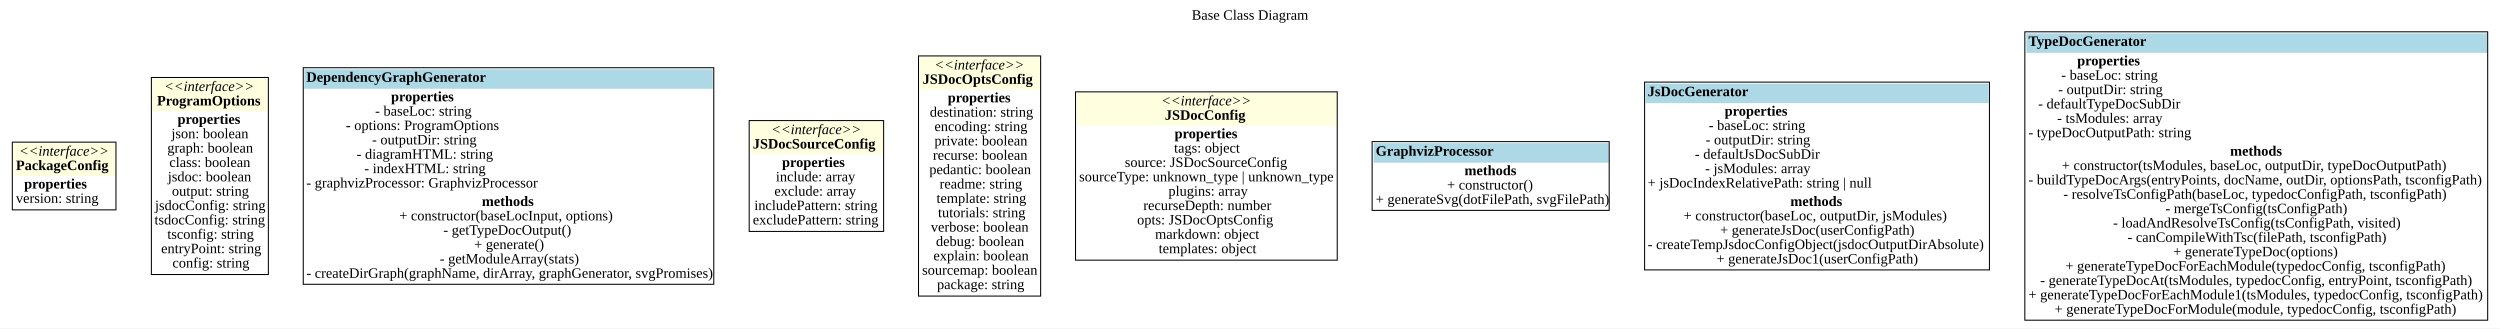
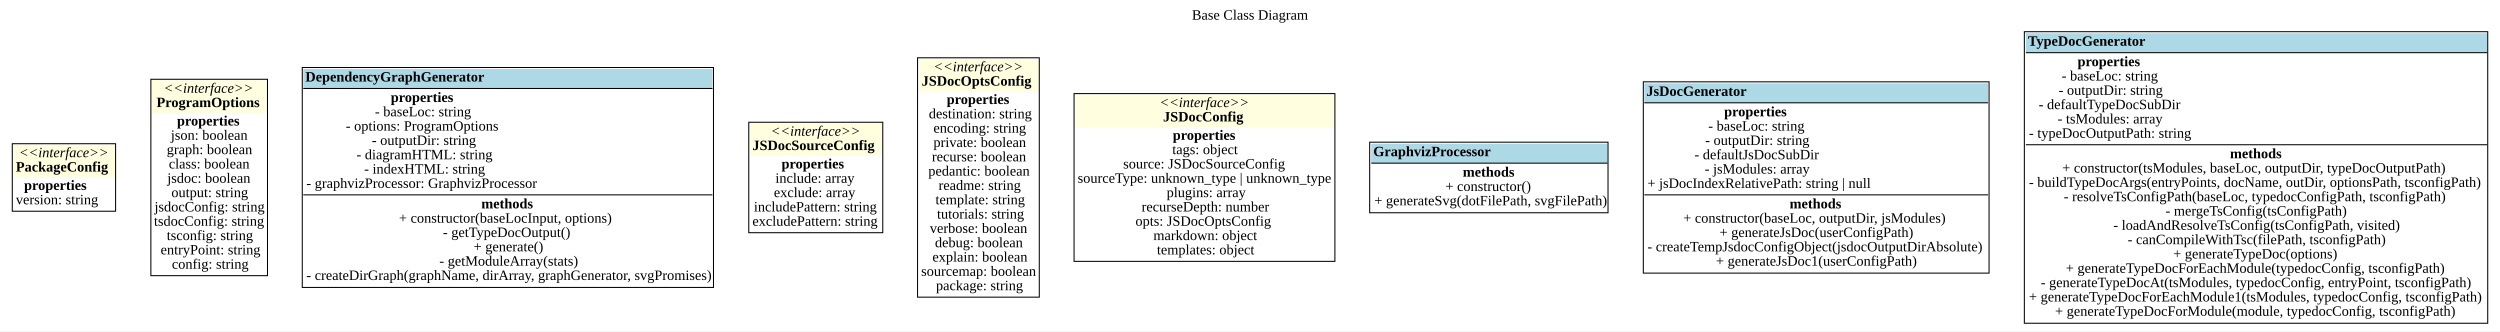
- <svg xmlns="http://www.w3.org/2000/svg" width="2436pt" height="320pt" viewBox="0.00 0.00 2436.00 320.00">
-   <g id="graph0" class="graph" transform="scale(1 1) rotate(0) translate(4 316)">
-     <polygon fill="white" stroke="transparent" points="-4,4 -4,-316 2432,-316 2432,4 -4,4" />
-     <text text-anchor="middle" x="1214" y="-296.8" font-family="Times New Roman,serif" font-size="14.00">Base Class Diagram</text>
+ <svg xmlns="http://www.w3.org/2000/svg" width="2444pt" height="324pt" viewBox="0.00 0.00 2444.00 324.00">
+   <g id="graph0" class="graph" transform="scale(1 1) rotate(0) translate(4 320)">
+     <polygon fill="white" stroke="transparent" points="-4,4 -4,-320 2440,-320 2440,4 -4,4" />
+     <text text-anchor="middle" x="1218" y="-300.8" font-family="Times New Roman,serif" font-size="14.00">Base Class Diagram</text>
    <g id="node1" class="node">
-       <polygon fill="lightyellow" stroke="transparent" points="9.5,-144.5 9.5,-176.5 108.5,-176.5 108.5,-144.5 9.5,-144.5" />
-       <text text-anchor="start" x="14.5" y="-164.3" font-family="Times New Roman,serif" font-style="italic" font-size="14.00">&lt;&lt;interface&gt;&gt;</text>
-       <text text-anchor="start" x="11.5" y="-150.3" font-family="Times New Roman,serif" font-weight="bold" font-size="14.00">PackageConfig</text>
-       <text text-anchor="start" x="19.5" y="-132.3" font-family="Times New Roman,serif" font-weight="bold" font-size="14.00">properties</text>
-       <text text-anchor="start" x="11.5" y="-118.3" font-family="Times New Roman,serif" font-size="14.00">version: string</text>
-       <polygon fill="none" stroke="black" points="8,-111.5 8,-177.5 109,-177.5 109,-111.5 8,-111.5" />
+       <polygon fill="lightyellow" stroke="transparent" points="9.5,-146.5 9.5,-178.5 108.5,-178.5 108.5,-146.5 9.5,-146.5" />
+       <text text-anchor="start" x="14.5" y="-166.3" font-family="Times New Roman,serif" font-style="italic" font-size="14.00">&lt;&lt;interface&gt;&gt;</text>
+       <text text-anchor="start" x="11.5" y="-152.3" font-family="Times New Roman,serif" font-weight="bold" font-size="14.00">PackageConfig</text>
+       <text text-anchor="start" x="19.5" y="-134.3" font-family="Times New Roman,serif" font-weight="bold" font-size="14.00">properties</text>
+       <text text-anchor="start" x="11.5" y="-120.3" font-family="Times New Roman,serif" font-size="14.00">version: string</text>
+       <polygon fill="none" stroke="black" points="8,-113.5 8,-179.5 109,-179.5 109,-113.5 8,-113.5" />
    </g>
    <g id="node2" class="node">
-       <polygon fill="lightyellow" stroke="transparent" points="144.5,-207.5 144.5,-239.5 256.5,-239.5 256.5,-207.5 144.5,-207.5" />
-       <text text-anchor="start" x="156" y="-227.3" font-family="Times New Roman,serif" font-style="italic" font-size="14.00">&lt;&lt;interface&gt;&gt;</text>
-       <text text-anchor="start" x="149" y="-213.3" font-family="Times New Roman,serif" font-weight="bold" font-size="14.00">ProgramOptions</text>
-       <text text-anchor="start" x="169" y="-195.3" font-family="Times New Roman,serif" font-weight="bold" font-size="14.00">properties</text>
-       <text text-anchor="start" x="163" y="-181.3" font-family="Times New Roman,serif" font-size="14.00">json: boolean</text>
-       <text text-anchor="start" x="159" y="-167.3" font-family="Times New Roman,serif" font-size="14.00">graph: boolean</text>
-       <text text-anchor="start" x="161" y="-153.3" font-family="Times New Roman,serif" font-size="14.00">class: boolean</text>
-       <text text-anchor="start" x="159.5" y="-139.3" font-family="Times New Roman,serif" font-size="14.00">jsdoc: boolean</text>
-       <text text-anchor="start" x="163.5" y="-125.3" font-family="Times New Roman,serif" font-size="14.00">output: string</text>
-       <text text-anchor="start" x="147" y="-111.3" font-family="Times New Roman,serif" font-size="14.00">jsdocConfig: string</text>
-       <text text-anchor="start" x="146.5" y="-97.3" font-family="Times New Roman,serif" font-size="14.00">tsdocConfig: string</text>
-       <text text-anchor="start" x="159" y="-83.3" font-family="Times New Roman,serif" font-size="14.00">tsconfig: string</text>
-       <text text-anchor="start" x="153" y="-69.3" font-family="Times New Roman,serif" font-size="14.00">entryPoint: string</text>
-       <text text-anchor="start" x="164" y="-55.3" font-family="Times New Roman,serif" font-size="14.00">config: string</text>
-       <polygon fill="none" stroke="black" points="143.5,-48.5 143.5,-240.5 257.5,-240.5 257.5,-48.5 143.5,-48.5" />
+       <polygon fill="lightyellow" stroke="transparent" points="144.5,-209.5 144.5,-241.5 256.5,-241.5 256.5,-209.5 144.5,-209.5" />
+       <text text-anchor="start" x="156" y="-229.3" font-family="Times New Roman,serif" font-style="italic" font-size="14.00">&lt;&lt;interface&gt;&gt;</text>
+       <text text-anchor="start" x="149" y="-215.3" font-family="Times New Roman,serif" font-weight="bold" font-size="14.00">ProgramOptions</text>
+       <text text-anchor="start" x="169" y="-197.3" font-family="Times New Roman,serif" font-weight="bold" font-size="14.00">properties</text>
+       <text text-anchor="start" x="163" y="-183.3" font-family="Times New Roman,serif" font-size="14.00">json: boolean</text>
+       <text text-anchor="start" x="159" y="-169.3" font-family="Times New Roman,serif" font-size="14.00">graph: boolean</text>
+       <text text-anchor="start" x="161" y="-155.3" font-family="Times New Roman,serif" font-size="14.00">class: boolean</text>
+       <text text-anchor="start" x="159.5" y="-141.3" font-family="Times New Roman,serif" font-size="14.00">jsdoc: boolean</text>
+       <text text-anchor="start" x="163.5" y="-127.3" font-family="Times New Roman,serif" font-size="14.00">output: string</text>
+       <text text-anchor="start" x="147" y="-113.3" font-family="Times New Roman,serif" font-size="14.00">jsdocConfig: string</text>
+       <text text-anchor="start" x="146.5" y="-99.3" font-family="Times New Roman,serif" font-size="14.00">tsdocConfig: string</text>
+       <text text-anchor="start" x="159" y="-85.3" font-family="Times New Roman,serif" font-size="14.00">tsconfig: string</text>
+       <text text-anchor="start" x="153" y="-71.3" font-family="Times New Roman,serif" font-size="14.00">entryPoint: string</text>
+       <text text-anchor="start" x="164" y="-57.3" font-family="Times New Roman,serif" font-size="14.00">config: string</text>
+       <polygon fill="none" stroke="black" points="143.5,-50.5 143.5,-242.5 257.5,-242.5 257.5,-50.5 143.5,-50.5" />
    </g>
    <g id="node3" class="node">
-       <polygon fill="lightblue" stroke="transparent" points="292.5,-229.5 292.5,-248.5 690.5,-248.5 690.5,-229.5 292.5,-229.5" />
-       <text text-anchor="start" x="294.5" y="-236.3" font-family="Times New Roman,serif" font-weight="bold" font-size="14.00">DependencyGraphGenerator</text>
-       <text text-anchor="start" x="377" y="-217.3" font-family="Times New Roman,serif" font-weight="bold" font-size="14.00">properties</text>
-       <text text-anchor="start" x="361.5" y="-203.3" font-family="Times New Roman,serif" font-size="14.00">- baseLoc: string</text>
-       <text text-anchor="start" x="333" y="-189.3" font-family="Times New Roman,serif" font-size="14.00">- options: ProgramOptions</text>
-       <text text-anchor="start" x="358.5" y="-175.3" font-family="Times New Roman,serif" font-size="14.00">- outputDir: string</text>
-       <text text-anchor="start" x="343.5" y="-161.3" font-family="Times New Roman,serif" font-size="14.00">- diagramHTML: string</text>
-       <text text-anchor="start" x="351" y="-147.3" font-family="Times New Roman,serif" font-size="14.00">- indexHTML: string</text>
-       <text text-anchor="start" x="294.5" y="-133.3" font-family="Times New Roman,serif" font-size="14.00">- graphvizProcessor: GraphvizProcessor</text>
-       <text text-anchor="start" x="465.5" y="-115.3" font-family="Times New Roman,serif" font-weight="bold" font-size="14.00">methods</text>
-       <text text-anchor="start" x="385" y="-101.3" font-family="Times New Roman,serif" font-size="14.00">+ constructor(baseLocInput, options)</text>
-       <text text-anchor="start" x="428" y="-87.3" font-family="Times New Roman,serif" font-size="14.00">- getTypeDocOutput()</text>
-       <text text-anchor="start" x="458" y="-73.3" font-family="Times New Roman,serif" font-size="14.00">+ generate()</text>
-       <text text-anchor="start" x="424.5" y="-59.3" font-family="Times New Roman,serif" font-size="14.00">- getModuleArray(stats)</text>
-       <text text-anchor="start" x="294.5" y="-45.3" font-family="Times New Roman,serif" font-size="14.00">- createDirGraph(graphName, dirArray, graphGenerator, svgPromises)</text>
-       <polygon fill="none" stroke="black" points="291.5,-39 291.5,-250 691.5,-250 691.5,-39 291.5,-39" />
+       <polygon fill="lightblue" stroke="transparent" points="292.5,-233.5 292.5,-252.5 692.5,-252.5 692.5,-233.5 292.5,-233.5" />
+       <text text-anchor="start" x="294.5" y="-240.3" font-family="Times New Roman,serif" font-weight="bold" font-size="14.00">DependencyGraphGenerator</text>
+       <polyline fill="none" stroke="black" points="692.5,-233.5 292.5,-233.5 " />
+       <text text-anchor="start" x="378" y="-220.3" font-family="Times New Roman,serif" font-weight="bold" font-size="14.00">properties</text>
+       <text text-anchor="start" x="362.5" y="-206.3" font-family="Times New Roman,serif" font-size="14.00">- baseLoc: string</text>
+       <text text-anchor="start" x="334" y="-192.3" font-family="Times New Roman,serif" font-size="14.00">- options: ProgramOptions</text>
+       <text text-anchor="start" x="359.5" y="-178.3" font-family="Times New Roman,serif" font-size="14.00">- outputDir: string</text>
+       <text text-anchor="start" x="344.5" y="-164.3" font-family="Times New Roman,serif" font-size="14.00">- diagramHTML: string</text>
+       <text text-anchor="start" x="352" y="-150.3" font-family="Times New Roman,serif" font-size="14.00">- indexHTML: string</text>
+       <text text-anchor="start" x="295.5" y="-136.3" font-family="Times New Roman,serif" font-size="14.00">- graphvizProcessor: GraphvizProcessor</text>
+       <polyline fill="none" stroke="black" points="692.5,-129.5 292.5,-129.5 " />
+       <text text-anchor="start" x="466.5" y="-116.3" font-family="Times New Roman,serif" font-weight="bold" font-size="14.00">methods</text>
+       <text text-anchor="start" x="386" y="-102.3" font-family="Times New Roman,serif" font-size="14.00">+ constructor(baseLocInput, options)</text>
+       <text text-anchor="start" x="429" y="-88.3" font-family="Times New Roman,serif" font-size="14.00">- getTypeDocOutput()</text>
+       <text text-anchor="start" x="459" y="-74.3" font-family="Times New Roman,serif" font-size="14.00">+ generate()</text>
+       <text text-anchor="start" x="425.5" y="-60.3" font-family="Times New Roman,serif" font-size="14.00">- getModuleArray(stats)</text>
+       <text text-anchor="start" x="295.5" y="-46.3" font-family="Times New Roman,serif" font-size="14.00">- createDirGraph(graphName, dirArray, graphGenerator, svgPromises)</text>
+       <polygon fill="none" stroke="black" points="291.5,-39 291.5,-254 693.5,-254 693.5,-39 291.5,-39" />
    </g>
    <g id="node4" class="node">
-       <polygon fill="lightyellow" stroke="transparent" points="727.5,-165.5 727.5,-197.5 856.5,-197.5 856.5,-165.5 727.5,-165.5" />
-       <text text-anchor="start" x="747.5" y="-185.3" font-family="Times New Roman,serif" font-style="italic" font-size="14.00">&lt;&lt;interface&gt;&gt;</text>
-       <text text-anchor="start" x="729.5" y="-171.3" font-family="Times New Roman,serif" font-weight="bold" font-size="14.00">JSDocSourceConfig</text>
-       <text text-anchor="start" x="758" y="-153.3" font-family="Times New Roman,serif" font-weight="bold" font-size="14.00">properties</text>
-       <text text-anchor="start" x="752" y="-139.3" font-family="Times New Roman,serif" font-size="14.00">include: array</text>
-       <text text-anchor="start" x="750.5" y="-125.3" font-family="Times New Roman,serif" font-size="14.00">exclude: array</text>
-       <text text-anchor="start" x="731" y="-111.3" font-family="Times New Roman,serif" font-size="14.00">includePattern: string</text>
-       <text text-anchor="start" x="729.5" y="-97.3" font-family="Times New Roman,serif" font-size="14.00">excludePattern: string</text>
-       <polygon fill="none" stroke="black" points="726,-90.5 726,-198.5 857,-198.5 857,-90.5 726,-90.5" />
+       <polygon fill="lightyellow" stroke="transparent" points="729.5,-167.5 729.5,-199.5 858.5,-199.5 858.5,-167.5 729.5,-167.5" />
+       <text text-anchor="start" x="749.5" y="-187.3" font-family="Times New Roman,serif" font-style="italic" font-size="14.00">&lt;&lt;interface&gt;&gt;</text>
+       <text text-anchor="start" x="731.5" y="-173.3" font-family="Times New Roman,serif" font-weight="bold" font-size="14.00">JSDocSourceConfig</text>
+       <text text-anchor="start" x="760" y="-155.3" font-family="Times New Roman,serif" font-weight="bold" font-size="14.00">properties</text>
+       <text text-anchor="start" x="754" y="-141.3" font-family="Times New Roman,serif" font-size="14.00">include: array</text>
+       <text text-anchor="start" x="752.5" y="-127.3" font-family="Times New Roman,serif" font-size="14.00">exclude: array</text>
+       <text text-anchor="start" x="733" y="-113.3" font-family="Times New Roman,serif" font-size="14.00">includePattern: string</text>
+       <text text-anchor="start" x="731.5" y="-99.3" font-family="Times New Roman,serif" font-size="14.00">excludePattern: string</text>
+       <polygon fill="none" stroke="black" points="728,-92.5 728,-200.5 859,-200.5 859,-92.5 728,-92.5" />
    </g>
    <g id="node5" class="node">
-       <polygon fill="lightyellow" stroke="transparent" points="892.5,-228.5 892.5,-260.5 1009.5,-260.5 1009.5,-228.5 892.5,-228.5" />
-       <text text-anchor="start" x="906.5" y="-248.3" font-family="Times New Roman,serif" font-style="italic" font-size="14.00">&lt;&lt;interface&gt;&gt;</text>
-       <text text-anchor="start" x="895" y="-234.3" font-family="Times New Roman,serif" font-weight="bold" font-size="14.00">JSDocOptsConfig</text>
-       <text text-anchor="start" x="919.5" y="-216.3" font-family="Times New Roman,serif" font-weight="bold" font-size="14.00">properties</text>
-       <text text-anchor="start" x="902" y="-202.3" font-family="Times New Roman,serif" font-size="14.00">destination: string</text>
-       <text text-anchor="start" x="906.5" y="-188.3" font-family="Times New Roman,serif" font-size="14.00">encoding: string</text>
-       <text text-anchor="start" x="906.5" y="-174.3" font-family="Times New Roman,serif" font-size="14.00">private: boolean</text>
-       <text text-anchor="start" x="905" y="-160.3" font-family="Times New Roman,serif" font-size="14.00">recurse: boolean</text>
-       <text text-anchor="start" x="901.5" y="-146.3" font-family="Times New Roman,serif" font-size="14.00">pedantic: boolean</text>
-       <text text-anchor="start" x="911.5" y="-132.3" font-family="Times New Roman,serif" font-size="14.00">readme: string</text>
-       <text text-anchor="start" x="908.5" y="-118.3" font-family="Times New Roman,serif" font-size="14.00">template: string</text>
-       <text text-anchor="start" x="910" y="-104.3" font-family="Times New Roman,serif" font-size="14.00">tutorials: string</text>
-       <text text-anchor="start" x="903" y="-90.3" font-family="Times New Roman,serif" font-size="14.00">verbose: boolean</text>
-       <text text-anchor="start" x="908" y="-76.3" font-family="Times New Roman,serif" font-size="14.00">debug: boolean</text>
-       <text text-anchor="start" x="905.5" y="-62.3" font-family="Times New Roman,serif" font-size="14.00">explain: boolean</text>
-       <text text-anchor="start" x="894.5" y="-48.3" font-family="Times New Roman,serif" font-size="14.00">sourcemap: boolean</text>
-       <text text-anchor="start" x="909" y="-34.3" font-family="Times New Roman,serif" font-size="14.00">package: string</text>
-       <polygon fill="none" stroke="black" points="891,-27.5 891,-261.5 1010,-261.5 1010,-27.5 891,-27.5" />
+       <polygon fill="lightyellow" stroke="transparent" points="894.5,-230.5 894.5,-262.5 1011.5,-262.5 1011.5,-230.5 894.5,-230.5" />
+       <text text-anchor="start" x="908.5" y="-250.3" font-family="Times New Roman,serif" font-style="italic" font-size="14.00">&lt;&lt;interface&gt;&gt;</text>
+       <text text-anchor="start" x="897" y="-236.3" font-family="Times New Roman,serif" font-weight="bold" font-size="14.00">JSDocOptsConfig</text>
+       <text text-anchor="start" x="921.5" y="-218.3" font-family="Times New Roman,serif" font-weight="bold" font-size="14.00">properties</text>
+       <text text-anchor="start" x="904" y="-204.3" font-family="Times New Roman,serif" font-size="14.00">destination: string</text>
+       <text text-anchor="start" x="908.5" y="-190.3" font-family="Times New Roman,serif" font-size="14.00">encoding: string</text>
+       <text text-anchor="start" x="908.5" y="-176.3" font-family="Times New Roman,serif" font-size="14.00">private: boolean</text>
+       <text text-anchor="start" x="907" y="-162.3" font-family="Times New Roman,serif" font-size="14.00">recurse: boolean</text>
+       <text text-anchor="start" x="903.5" y="-148.3" font-family="Times New Roman,serif" font-size="14.00">pedantic: boolean</text>
+       <text text-anchor="start" x="913.5" y="-134.3" font-family="Times New Roman,serif" font-size="14.00">readme: string</text>
+       <text text-anchor="start" x="910.5" y="-120.3" font-family="Times New Roman,serif" font-size="14.00">template: string</text>
+       <text text-anchor="start" x="912" y="-106.3" font-family="Times New Roman,serif" font-size="14.00">tutorials: string</text>
+       <text text-anchor="start" x="905" y="-92.3" font-family="Times New Roman,serif" font-size="14.00">verbose: boolean</text>
+       <text text-anchor="start" x="910" y="-78.3" font-family="Times New Roman,serif" font-size="14.00">debug: boolean</text>
+       <text text-anchor="start" x="907.5" y="-64.3" font-family="Times New Roman,serif" font-size="14.00">explain: boolean</text>
+       <text text-anchor="start" x="896.5" y="-50.3" font-family="Times New Roman,serif" font-size="14.00">sourcemap: boolean</text>
+       <text text-anchor="start" x="911" y="-36.3" font-family="Times New Roman,serif" font-size="14.00">package: string</text>
+       <polygon fill="none" stroke="black" points="893,-29.5 893,-263.5 1012,-263.5 1012,-29.5 893,-29.5" />
    </g>
    <g id="node6" class="node">
-       <polygon fill="lightyellow" stroke="transparent" points="1045.5,-193.5 1045.5,-225.5 1298.5,-225.5 1298.5,-193.5 1045.5,-193.5" />
-       <text text-anchor="start" x="1127.5" y="-213.3" font-family="Times New Roman,serif" font-style="italic" font-size="14.00">&lt;&lt;interface&gt;&gt;</text>
-       <text text-anchor="start" x="1131" y="-199.3" font-family="Times New Roman,serif" font-weight="bold" font-size="14.00">JSDocConfig</text>
-       <text text-anchor="start" x="1140.5" y="-181.3" font-family="Times New Roman,serif" font-weight="bold" font-size="14.00">properties</text>
-       <text text-anchor="start" x="1140" y="-167.3" font-family="Times New Roman,serif" font-size="14.00">tags: object</text>
-       <text text-anchor="start" x="1092" y="-153.3" font-family="Times New Roman,serif" font-size="14.00">source: JSDocSourceConfig</text>
-       <text text-anchor="start" x="1047.5" y="-139.3" font-family="Times New Roman,serif" font-size="14.00">sourceType: unknown_type | unknown_type</text>
-       <text text-anchor="start" x="1134.5" y="-125.3" font-family="Times New Roman,serif" font-size="14.00">plugins: array</text>
-       <text text-anchor="start" x="1110" y="-111.3" font-family="Times New Roman,serif" font-size="14.00">recurseDepth: number</text>
-       <text text-anchor="start" x="1104" y="-97.3" font-family="Times New Roman,serif" font-size="14.00">opts: JSDocOptsConfig</text>
-       <text text-anchor="start" x="1121.5" y="-83.3" font-family="Times New Roman,serif" font-size="14.00">markdown: object</text>
-       <text text-anchor="start" x="1125" y="-69.3" font-family="Times New Roman,serif" font-size="14.00">templates: object</text>
-       <polygon fill="none" stroke="black" points="1044,-62.5 1044,-226.5 1299,-226.5 1299,-62.5 1044,-62.5" />
+       <polygon fill="lightyellow" stroke="transparent" points="1047.5,-195.5 1047.5,-227.5 1300.5,-227.5 1300.5,-195.5 1047.5,-195.5" />
+       <text text-anchor="start" x="1129.5" y="-215.3" font-family="Times New Roman,serif" font-style="italic" font-size="14.00">&lt;&lt;interface&gt;&gt;</text>
+       <text text-anchor="start" x="1133" y="-201.3" font-family="Times New Roman,serif" font-weight="bold" font-size="14.00">JSDocConfig</text>
+       <text text-anchor="start" x="1142.5" y="-183.3" font-family="Times New Roman,serif" font-weight="bold" font-size="14.00">properties</text>
+       <text text-anchor="start" x="1142" y="-169.3" font-family="Times New Roman,serif" font-size="14.00">tags: object</text>
+       <text text-anchor="start" x="1094" y="-155.3" font-family="Times New Roman,serif" font-size="14.00">source: JSDocSourceConfig</text>
+       <text text-anchor="start" x="1049.5" y="-141.3" font-family="Times New Roman,serif" font-size="14.00">sourceType: unknown_type | unknown_type</text>
+       <text text-anchor="start" x="1136.5" y="-127.3" font-family="Times New Roman,serif" font-size="14.00">plugins: array</text>
+       <text text-anchor="start" x="1112" y="-113.3" font-family="Times New Roman,serif" font-size="14.00">recurseDepth: number</text>
+       <text text-anchor="start" x="1106" y="-99.3" font-family="Times New Roman,serif" font-size="14.00">opts: JSDocOptsConfig</text>
+       <text text-anchor="start" x="1123.5" y="-85.3" font-family="Times New Roman,serif" font-size="14.00">markdown: object</text>
+       <text text-anchor="start" x="1127" y="-71.3" font-family="Times New Roman,serif" font-size="14.00">templates: object</text>
+       <polygon fill="none" stroke="black" points="1046,-64.5 1046,-228.5 1301,-228.5 1301,-64.5 1046,-64.5" />
    </g>
    <g id="node7" class="node">
-       <polygon fill="lightblue" stroke="transparent" points="1334.5,-157.5 1334.5,-176.5 1563.5,-176.5 1563.5,-157.5 1334.5,-157.5" />
-       <text text-anchor="start" x="1336.5" y="-164.3" font-family="Times New Roman,serif" font-weight="bold" font-size="14.00">GraphvizProcessor</text>
-       <text text-anchor="start" x="1423" y="-145.3" font-family="Times New Roman,serif" font-weight="bold" font-size="14.00">methods</text>
-       <text text-anchor="start" x="1406" y="-131.3" font-family="Times New Roman,serif" font-size="14.00">+ constructor()</text>
-       <text text-anchor="start" x="1336.5" y="-117.3" font-family="Times New Roman,serif" font-size="14.00">+ generateSvg(dotFilePath, svgFilePath)</text>
-       <polygon fill="none" stroke="black" points="1333,-111 1333,-178 1564,-178 1564,-111 1333,-111" />
+       <polygon fill="lightblue" stroke="transparent" points="1336.5,-160.5 1336.5,-179.5 1567.5,-179.5 1567.5,-160.5 1336.5,-160.5" />
+       <text text-anchor="start" x="1338.5" y="-167.3" font-family="Times New Roman,serif" font-weight="bold" font-size="14.00">GraphvizProcessor</text>
+       <polyline fill="none" stroke="black" points="1567.5,-160.5 1336.5,-160.5 " />
+       <text text-anchor="start" x="1426" y="-147.3" font-family="Times New Roman,serif" font-weight="bold" font-size="14.00">methods</text>
+       <text text-anchor="start" x="1409" y="-133.3" font-family="Times New Roman,serif" font-size="14.00">+ constructor()</text>
+       <text text-anchor="start" x="1339.5" y="-119.3" font-family="Times New Roman,serif" font-size="14.00">+ generateSvg(dotFilePath, svgFilePath)</text>
+       <polygon fill="none" stroke="black" points="1335,-112 1335,-181 1568,-181 1568,-112 1335,-112" />
    </g>
    <g id="node8" class="node">
-       <polygon fill="lightblue" stroke="transparent" points="1599.5,-215.5 1599.5,-234.5 1933.5,-234.5 1933.5,-215.5 1599.5,-215.5" />
-       <text text-anchor="start" x="1601.5" y="-222.3" font-family="Times New Roman,serif" font-weight="bold" font-size="14.00">JsDocGenerator</text>
-       <text text-anchor="start" x="1676.5" y="-203.3" font-family="Times New Roman,serif" font-weight="bold" font-size="14.00">properties</text>
-       <text text-anchor="start" x="1661" y="-189.3" font-family="Times New Roman,serif" font-size="14.00">- baseLoc: string</text>
-       <text text-anchor="start" x="1658" y="-175.3" font-family="Times New Roman,serif" font-size="14.00">- outputDir: string</text>
-       <text text-anchor="start" x="1647.5" y="-161.3" font-family="Times New Roman,serif" font-size="14.00">- defaultJsDocSubDir</text>
-       <text text-anchor="start" x="1657.5" y="-147.3" font-family="Times New Roman,serif" font-size="14.00">- jsModules: array</text>
-       <text text-anchor="start" x="1601.5" y="-133.3" font-family="Times New Roman,serif" font-size="14.00">+ jsDocIndexRelativePath: string | null</text>
-       <text text-anchor="start" x="1740.5" y="-115.3" font-family="Times New Roman,serif" font-weight="bold" font-size="14.00">methods</text>
-       <text text-anchor="start" x="1636.5" y="-101.3" font-family="Times New Roman,serif" font-size="14.00">+ constructor(baseLoc, outputDir, jsModules)</text>
-       <text text-anchor="start" x="1672" y="-87.3" font-family="Times New Roman,serif" font-size="14.00">+ generateJsDoc(userConfigPath)</text>
-       <text text-anchor="start" x="1601.5" y="-73.3" font-family="Times New Roman,serif" font-size="14.00">- createTempJsdocConfigObject(jsdocOutputDirAbsolute)</text>
-       <text text-anchor="start" x="1668.5" y="-59.3" font-family="Times New Roman,serif" font-size="14.00">+ generateJsDoc1(userConfigPath)</text>
-       <polygon fill="none" stroke="black" points="1598.5,-53 1598.5,-236 1934.5,-236 1934.5,-53 1598.5,-53" />
+       <polygon fill="lightblue" stroke="transparent" points="1603.5,-219.5 1603.5,-238.5 1939.5,-238.5 1939.5,-219.5 1603.5,-219.5" />
+       <text text-anchor="start" x="1605.5" y="-226.3" font-family="Times New Roman,serif" font-weight="bold" font-size="14.00">JsDocGenerator</text>
+       <polyline fill="none" stroke="black" points="1939.5,-219.5 1603.5,-219.5 " />
+       <text text-anchor="start" x="1681.5" y="-206.3" font-family="Times New Roman,serif" font-weight="bold" font-size="14.00">properties</text>
+       <text text-anchor="start" x="1666" y="-192.3" font-family="Times New Roman,serif" font-size="14.00">- baseLoc: string</text>
+       <text text-anchor="start" x="1663" y="-178.3" font-family="Times New Roman,serif" font-size="14.00">- outputDir: string</text>
+       <text text-anchor="start" x="1652.5" y="-164.3" font-family="Times New Roman,serif" font-size="14.00">- defaultJsDocSubDir</text>
+       <text text-anchor="start" x="1662.5" y="-150.3" font-family="Times New Roman,serif" font-size="14.00">- jsModules: array</text>
+       <text text-anchor="start" x="1606.5" y="-136.3" font-family="Times New Roman,serif" font-size="14.00">+ jsDocIndexRelativePath: string | null</text>
+       <polyline fill="none" stroke="black" points="1939.5,-129.5 1603.5,-129.5 " />
+       <text text-anchor="start" x="1745.5" y="-116.3" font-family="Times New Roman,serif" font-weight="bold" font-size="14.00">methods</text>
+       <text text-anchor="start" x="1641.5" y="-102.3" font-family="Times New Roman,serif" font-size="14.00">+ constructor(baseLoc, outputDir, jsModules)</text>
+       <text text-anchor="start" x="1677" y="-88.3" font-family="Times New Roman,serif" font-size="14.00">+ generateJsDoc(userConfigPath)</text>
+       <text text-anchor="start" x="1606.5" y="-74.3" font-family="Times New Roman,serif" font-size="14.00">- createTempJsdocConfigObject(jsdocOutputDirAbsolute)</text>
+       <text text-anchor="start" x="1673.5" y="-60.3" font-family="Times New Roman,serif" font-size="14.00">+ generateJsDoc1(userConfigPath)</text>
+       <polygon fill="none" stroke="black" points="1602.5,-53 1602.5,-240 1940.5,-240 1940.5,-53 1602.5,-53" />
    </g>
    <g id="node9" class="node">
-       <polygon fill="lightblue" stroke="transparent" points="1970.5,-264.5 1970.5,-283.5 2419.5,-283.5 2419.5,-264.5 1970.5,-264.5" />
-       <text text-anchor="start" x="1972.5" y="-271.3" font-family="Times New Roman,serif" font-weight="bold" font-size="14.00">TypeDocGenerator</text>
-       <text text-anchor="start" x="2020" y="-252.3" font-family="Times New Roman,serif" font-weight="bold" font-size="14.00">properties</text>
-       <text text-anchor="start" x="2004.5" y="-238.3" font-family="Times New Roman,serif" font-size="14.00">- baseLoc: string</text>
-       <text text-anchor="start" x="2001.5" y="-224.3" font-family="Times New Roman,serif" font-size="14.00">- outputDir: string</text>
-       <text text-anchor="start" x="1982" y="-210.3" font-family="Times New Roman,serif" font-size="14.00">- defaultTypeDocSubDir</text>
-       <text text-anchor="start" x="2000.5" y="-196.3" font-family="Times New Roman,serif" font-size="14.00">- tsModules: array</text>
-       <text text-anchor="start" x="1972.5" y="-182.3" font-family="Times New Roman,serif" font-size="14.00">- typeDocOutputPath: string</text>
-       <text text-anchor="start" x="2169" y="-164.3" font-family="Times New Roman,serif" font-weight="bold" font-size="14.00">methods</text>
-       <text text-anchor="start" x="2005" y="-150.3" font-family="Times New Roman,serif" font-size="14.00">+ constructor(tsModules, baseLoc, outputDir, typeDocOutputPath)</text>
-       <text text-anchor="start" x="1972.5" y="-136.3" font-family="Times New Roman,serif" font-size="14.00">- buildTypeDocArgs(entryPoints, docName, outDir, optionsPath, tsconfigPath)</text>
-       <text text-anchor="start" x="2006.5" y="-122.3" font-family="Times New Roman,serif" font-size="14.00">- resolveTsConfigPath(baseLoc, typedocConfigPath, tsconfigPath)</text>
-       <text text-anchor="start" x="2106" y="-108.3" font-family="Times New Roman,serif" font-size="14.00">- mergeTsConfig(tsConfigPath)</text>
-       <text text-anchor="start" x="2055" y="-94.3" font-family="Times New Roman,serif" font-size="14.00">- loadAndResolveTsConfig(tsConfigPath, visited)</text>
-       <text text-anchor="start" x="2069" y="-80.3" font-family="Times New Roman,serif" font-size="14.00">- canCompileWithTsc(filePath, tsconfigPath)</text>
-       <text text-anchor="start" x="2113.5" y="-66.3" font-family="Times New Roman,serif" font-size="14.00">+ generateTypeDoc(options)</text>
-       <text text-anchor="start" x="2008.5" y="-52.3" font-family="Times New Roman,serif" font-size="14.00">+ generateTypeDocForEachModule(typedocConfig, tsconfigPath)</text>
-       <text text-anchor="start" x="1984" y="-38.3" font-family="Times New Roman,serif" font-size="14.00">- generateTypeDocAt(tsModules, typedocConfig, entryPoint, tsconfigPath)</text>
-       <text text-anchor="start" x="1972.5" y="-24.3" font-family="Times New Roman,serif" font-size="14.00">+ generateTypeDocForEachModule1(tsModules, typedocConfig, tsconfigPath)</text>
-       <text text-anchor="start" x="1998" y="-10.3" font-family="Times New Roman,serif" font-size="14.00">+ generateTypeDocForModule(module, typedocConfig, tsconfigPath)</text>
-       <polygon fill="none" stroke="black" points="1969,-4 1969,-285 2420,-285 2420,-4 1969,-4" />
+       <polygon fill="lightblue" stroke="transparent" points="1976.5,-268.5 1976.5,-287.5 2427.5,-287.5 2427.5,-268.5 1976.5,-268.5" />
+       <text text-anchor="start" x="1978.5" y="-275.3" font-family="Times New Roman,serif" font-weight="bold" font-size="14.00">TypeDocGenerator</text>
+       <polyline fill="none" stroke="black" points="2427.5,-268.5 1976.5,-268.5 " />
+       <text text-anchor="start" x="2027" y="-255.3" font-family="Times New Roman,serif" font-weight="bold" font-size="14.00">properties</text>
+       <text text-anchor="start" x="2011.5" y="-241.3" font-family="Times New Roman,serif" font-size="14.00">- baseLoc: string</text>
+       <text text-anchor="start" x="2008.5" y="-227.3" font-family="Times New Roman,serif" font-size="14.00">- outputDir: string</text>
+       <text text-anchor="start" x="1989" y="-213.3" font-family="Times New Roman,serif" font-size="14.00">- defaultTypeDocSubDir</text>
+       <text text-anchor="start" x="2007.5" y="-199.3" font-family="Times New Roman,serif" font-size="14.00">- tsModules: array</text>
+       <text text-anchor="start" x="1979.5" y="-185.3" font-family="Times New Roman,serif" font-size="14.00">- typeDocOutputPath: string</text>
+       <polyline fill="none" stroke="black" points="2427.5,-178.5 1976.5,-178.5 " />
+       <text text-anchor="start" x="2176" y="-165.3" font-family="Times New Roman,serif" font-weight="bold" font-size="14.00">methods</text>
+       <text text-anchor="start" x="2012" y="-151.3" font-family="Times New Roman,serif" font-size="14.00">+ constructor(tsModules, baseLoc, outputDir, typeDocOutputPath)</text>
+       <text text-anchor="start" x="1979.5" y="-137.3" font-family="Times New Roman,serif" font-size="14.00">- buildTypeDocArgs(entryPoints, docName, outDir, optionsPath, tsconfigPath)</text>
+       <text text-anchor="start" x="2013.5" y="-123.3" font-family="Times New Roman,serif" font-size="14.00">- resolveTsConfigPath(baseLoc, typedocConfigPath, tsconfigPath)</text>
+       <text text-anchor="start" x="2113" y="-109.3" font-family="Times New Roman,serif" font-size="14.00">- mergeTsConfig(tsConfigPath)</text>
+       <text text-anchor="start" x="2062" y="-95.3" font-family="Times New Roman,serif" font-size="14.00">- loadAndResolveTsConfig(tsConfigPath, visited)</text>
+       <text text-anchor="start" x="2076" y="-81.3" font-family="Times New Roman,serif" font-size="14.00">- canCompileWithTsc(filePath, tsconfigPath)</text>
+       <text text-anchor="start" x="2120.5" y="-67.3" font-family="Times New Roman,serif" font-size="14.00">+ generateTypeDoc(options)</text>
+       <text text-anchor="start" x="2015.5" y="-53.3" font-family="Times New Roman,serif" font-size="14.00">+ generateTypeDocForEachModule(typedocConfig, tsconfigPath)</text>
+       <text text-anchor="start" x="1991" y="-39.3" font-family="Times New Roman,serif" font-size="14.00">- generateTypeDocAt(tsModules, typedocConfig, entryPoint, tsconfigPath)</text>
+       <text text-anchor="start" x="1979.5" y="-25.3" font-family="Times New Roman,serif" font-size="14.00">+ generateTypeDocForEachModule1(tsModules, typedocConfig, tsconfigPath)</text>
+       <text text-anchor="start" x="2005" y="-11.3" font-family="Times New Roman,serif" font-size="14.00">+ generateTypeDocForModule(module, typedocConfig, tsconfigPath)</text>
+       <polygon fill="none" stroke="black" points="1975,-4 1975,-289 2428,-289 2428,-4 1975,-4" />
    </g>
  </g>
</svg>
